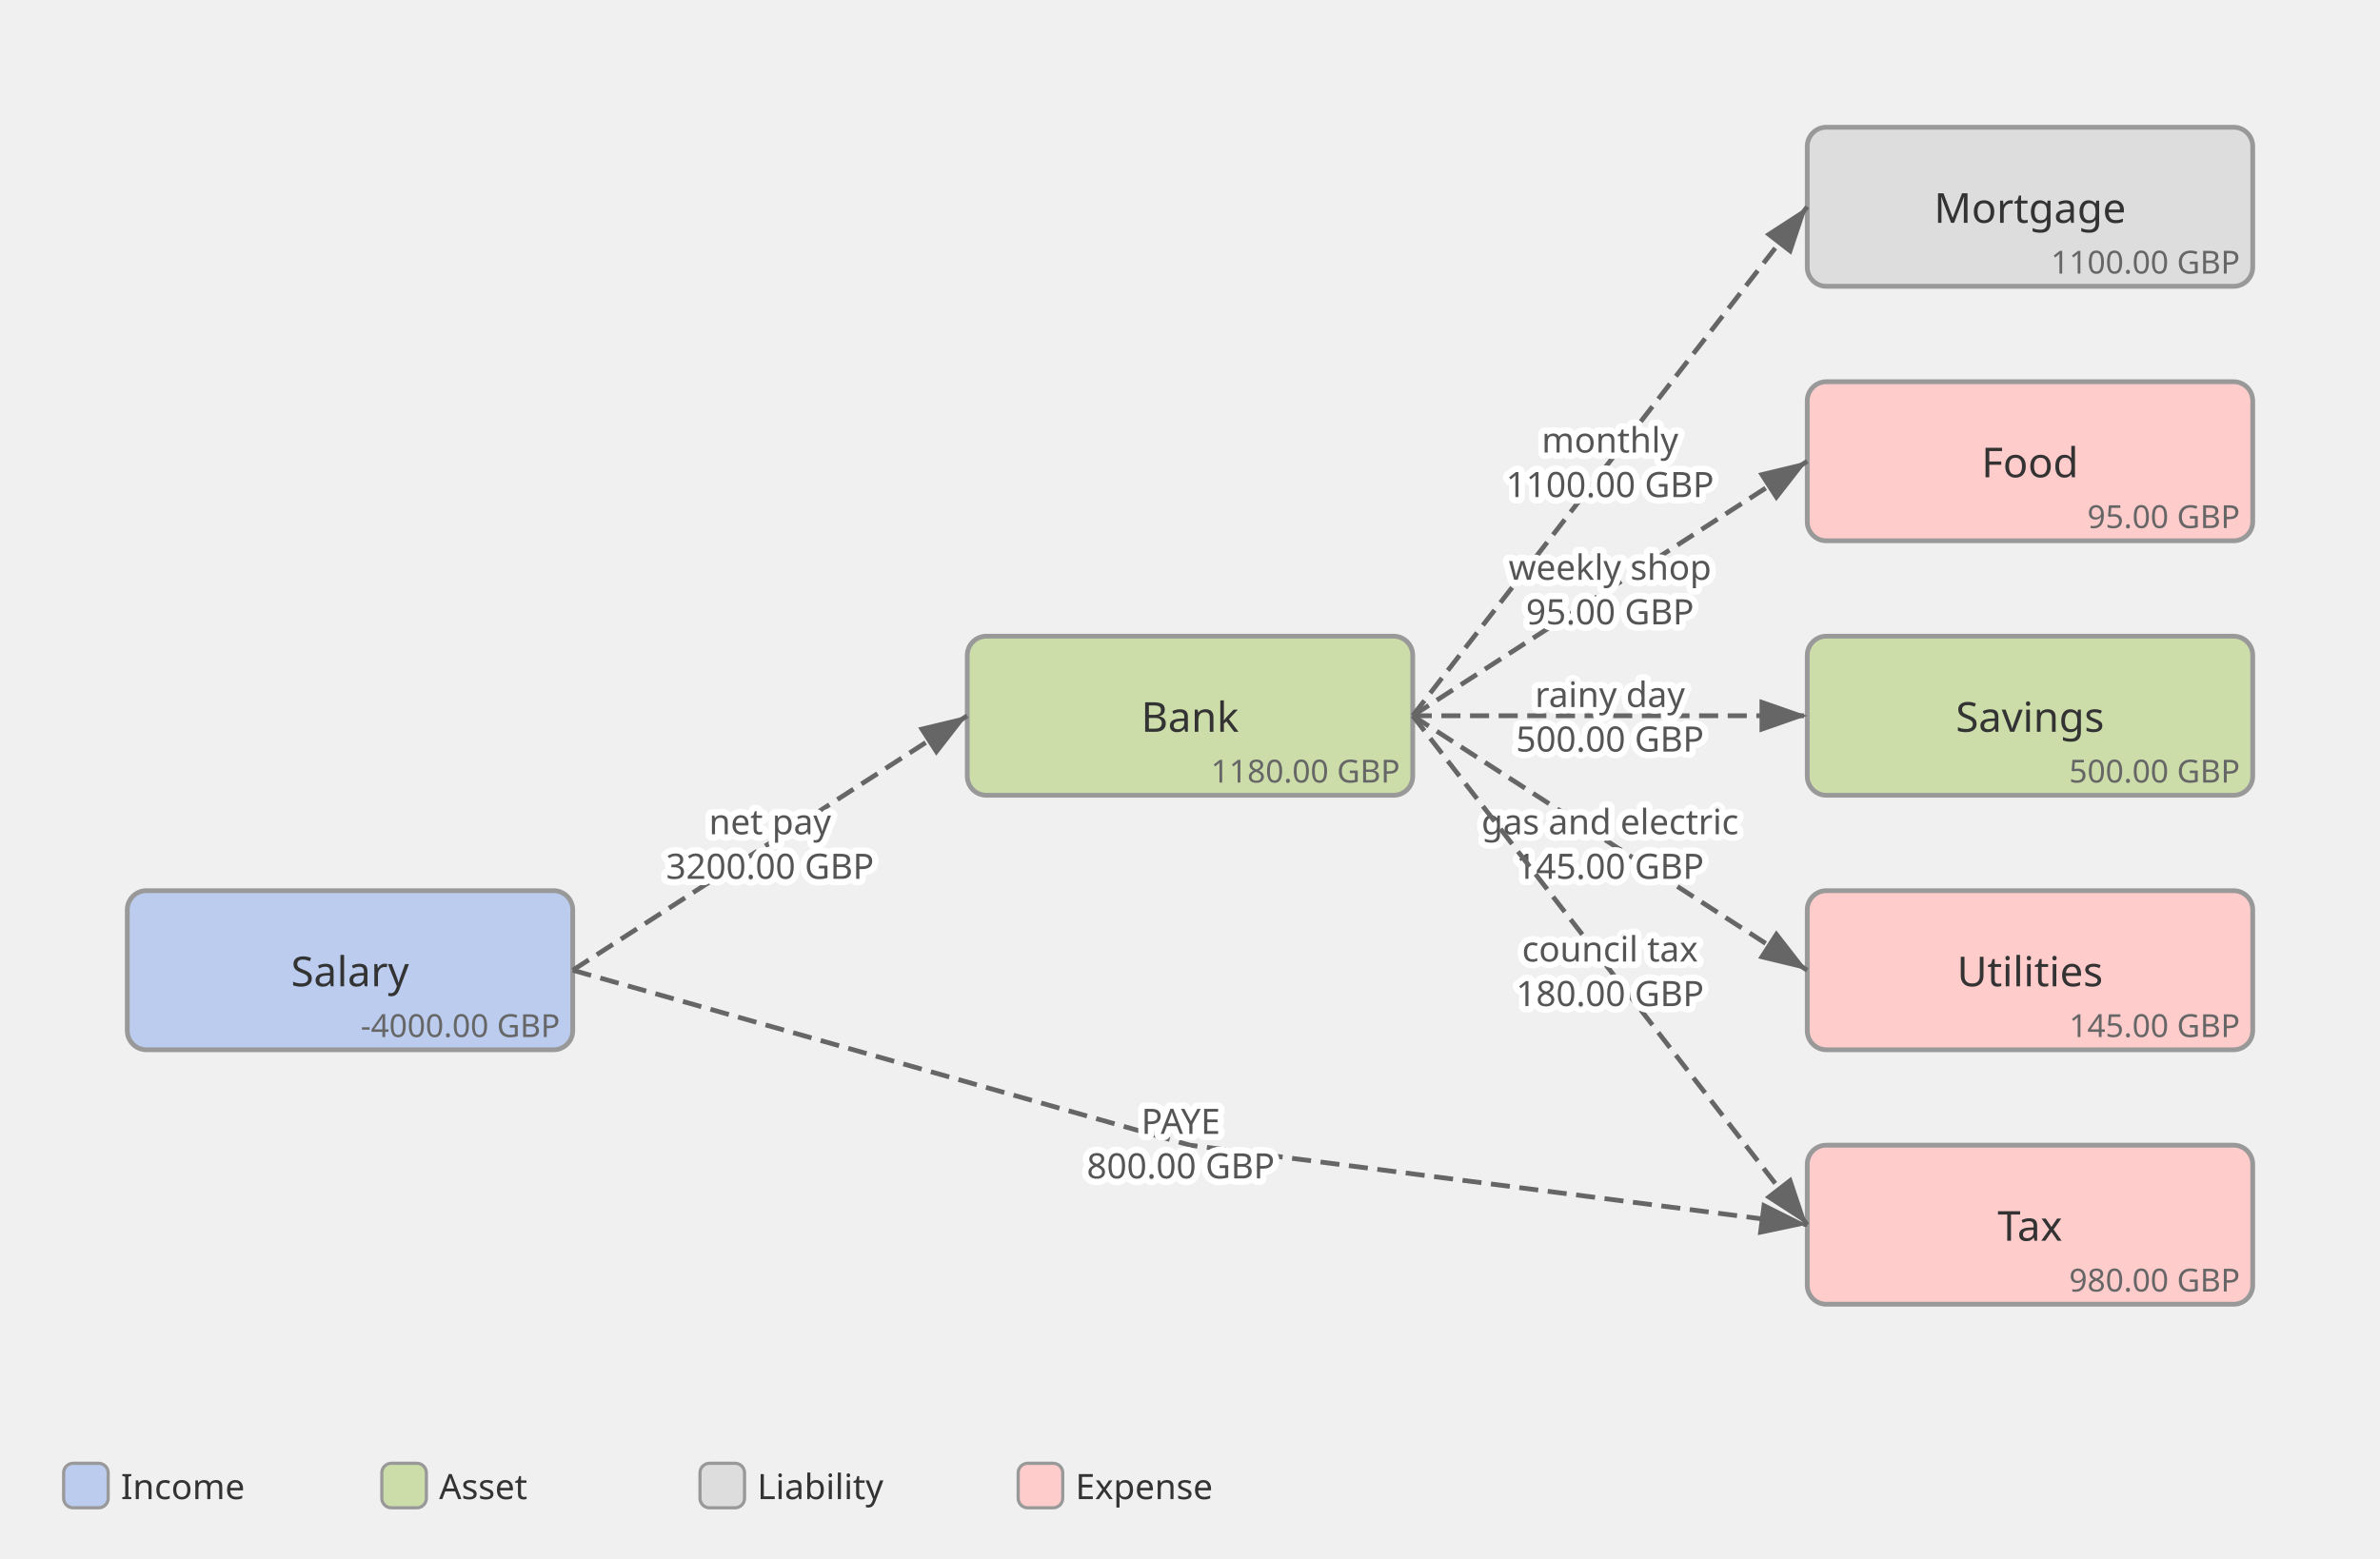
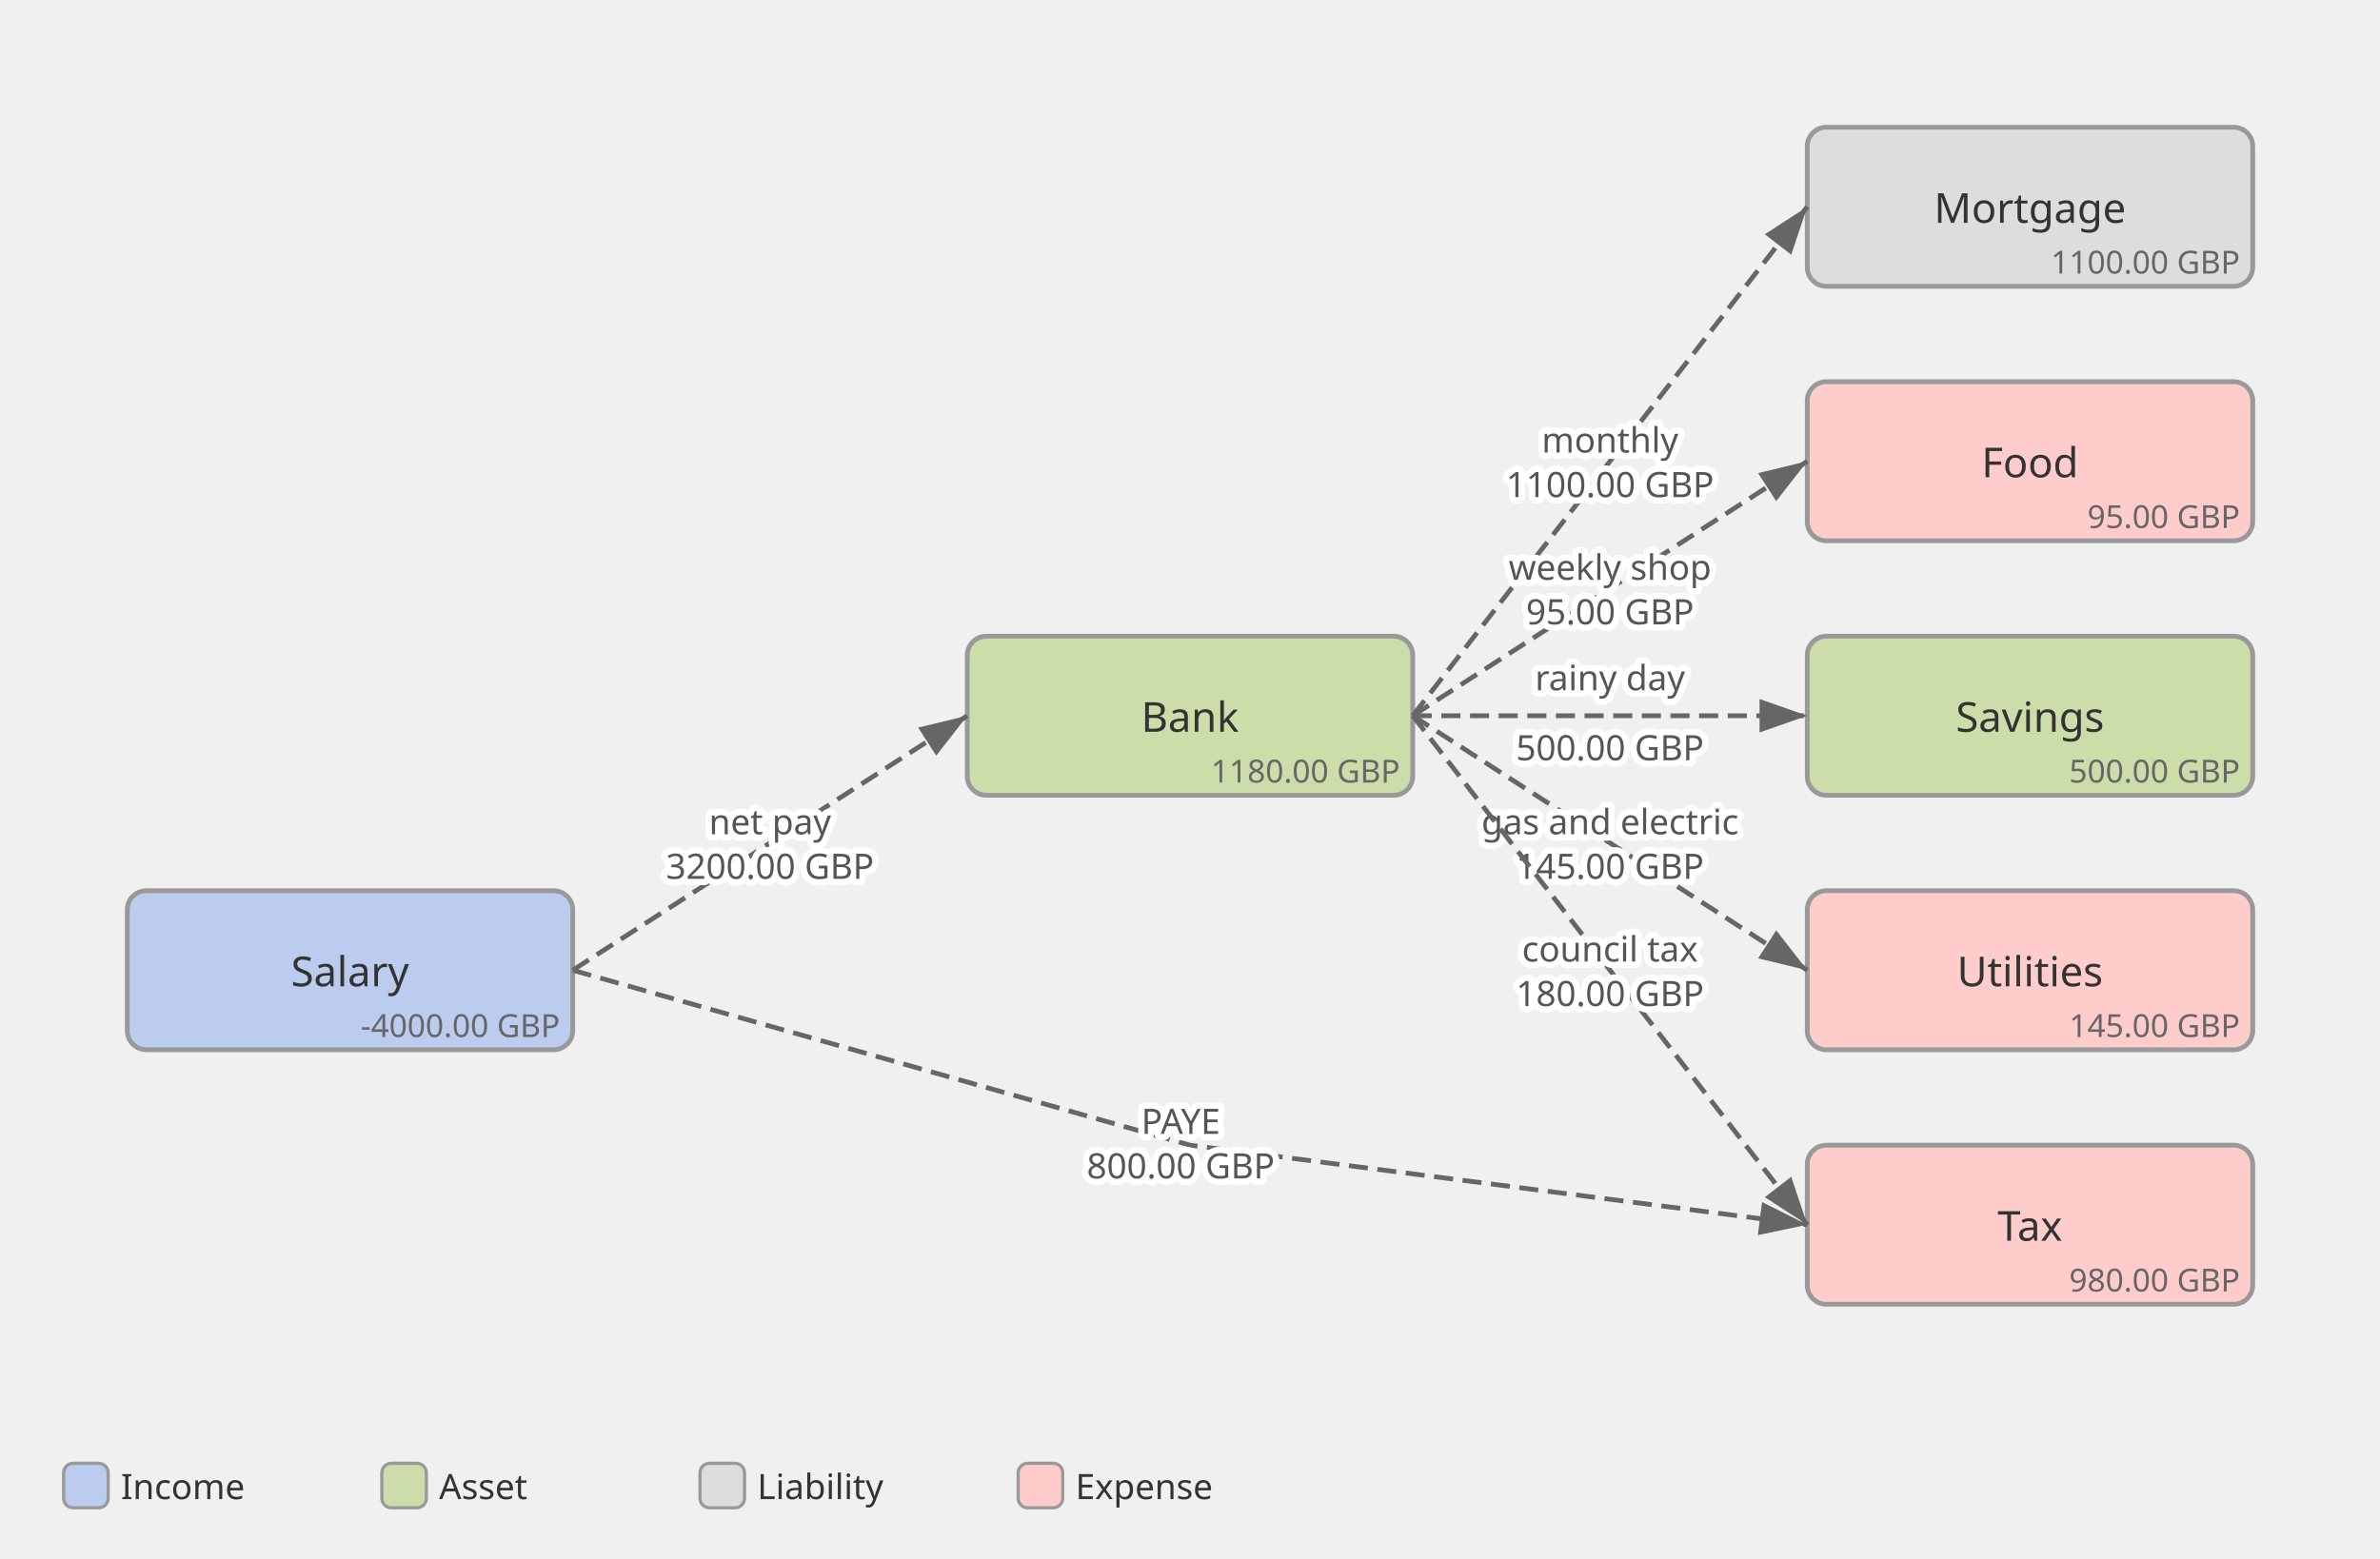
<svg xmlns="http://www.w3.org/2000/svg" viewBox="0 0 748 490" width="748" height="490">
  <defs>
    <marker id="arrowhead" markerWidth="10" markerHeight="7" refX="10" refY="3.5" orient="auto">
      <polygon points="0 0, 10 3.5, 0 7" fill="#666" />
    </marker>
  </defs>
  <style>
  .node rect { stroke: #999; stroke-width: 1.5; rx: 6; ry: 6; }
  .node text { font-family: sans-serif; font-size: 13px; fill: #333; text-anchor: middle; dominant-baseline: central; }
  .node .balance { font-size: 10px; fill: #666; text-anchor: end; dominant-baseline: auto; }
  .edge path { fill: none; stroke: #666; stroke-width: 1.5; marker-end: url(#arrowhead); }
-   .edge text { font-family: sans-serif; font-size: 11px; fill: #555; text-anchor: middle; }
-   .edge text.on-path { dominant-baseline: central; paint-order: stroke; stroke: #fff; stroke-width: 4px; stroke-linejoin: round; }
+   .edge text { font-family: sans-serif; font-size: 11px; fill: #555; text-anchor: middle; paint-order: stroke; stroke: #fff; stroke-width: 4px; stroke-linejoin: round; }
+   .edge text.on-path { dominant-baseline: central; }
  .legend text { font-family: sans-serif; font-size: 11px; fill: #333; dominant-baseline: central; }
  .legend rect { stroke: #999; stroke-width: 1; rx: 3; ry: 3; }
  @keyframes flow {
    from { stroke-dashoffset: 100; }
    to   { stroke-dashoffset: 0; }
  }
  .edge path { stroke-dasharray: 6 3; animation: flow 1.5s linear infinite; }
</style>
  <g class="node" transform="translate(40,280)">
    <rect width="140" height="50" fill="#BCE" />
    <text x="70" y="25">Salary</text>
    <text class="balance" x="140" y="50" dx="-4" dy="-4">-4000.00 GBP</text>
  </g>
  <g class="node" transform="translate(304,200)">
    <rect width="140" height="50" fill="#CDA" />
    <text x="70" y="25">Bank</text>
    <text class="balance" x="140" y="50" dx="-4" dy="-4">1180.00 GBP</text>
  </g>
  <g class="node" transform="translate(568,40)">
    <rect width="140" height="50" fill="#DDD" />
    <text x="70" y="25">Mortgage</text>
    <text class="balance" x="140" y="50" dx="-4" dy="-4">1100.00 GBP</text>
  </g>
  <g class="node" transform="translate(568,120)">
    <rect width="140" height="50" fill="#FCC" />
    <text x="70" y="25">Food</text>
    <text class="balance" x="140" y="50" dx="-4" dy="-4">95.00 GBP</text>
  </g>
  <g class="node" transform="translate(568,200)">
    <rect width="140" height="50" fill="#CDA" />
    <text x="70" y="25">Savings</text>
    <text class="balance" x="140" y="50" dx="-4" dy="-4">500.00 GBP</text>
  </g>
  <g class="node" transform="translate(568,280)">
    <rect width="140" height="50" fill="#FCC" />
    <text x="70" y="25">Utilities</text>
    <text class="balance" x="140" y="50" dx="-4" dy="-4">145.00 GBP</text>
  </g>
  <g class="node" transform="translate(568,360)">
    <rect width="140" height="50" fill="#FCC" />
    <text x="70" y="25">Tax</text>
    <text class="balance" x="140" y="50" dx="-4" dy="-4">980.00 GBP</text>
  </g>
  <g class="edge">
    <path d="M180.0,305.0 L304.0,225.0" style="animation-delay: 0s" />
    <text class="on-path" x="242" y="258">net pay</text>
    <text class="on-path" x="242" y="272">3200.00 GBP</text>
  </g>
  <g class="edge">
    <path d="M180.0,305.0 L374.0,360.0 L568.0,385.0" style="animation-delay: 0.3s" />
    <text class="on-path" x="371.094" y="352.176">PAYE</text>
    <text class="on-path" x="371.094" y="366.176">800.00 GBP</text>
  </g>
  <g class="edge">
    <path d="M444.0,225.0 L568.0,65.0" style="animation-delay: 0.6s" />
    <text class="on-path" x="506" y="138">monthly</text>
    <text class="on-path" x="506" y="152">1100.00 GBP</text>
  </g>
  <g class="edge">
    <path d="M444.0,225.0 L568.0,145.0" style="animation-delay: 0.9s" />
    <text class="on-path" x="506" y="178">weekly shop</text>
    <text class="on-path" x="506" y="192">95.00 GBP</text>
  </g>
  <g class="edge">
    <path d="M444.0,225.0 L568.0,225.0" style="animation-delay: 1.2s" />
-     <text class="on-path" x="506" y="218">rainy day</text>
-     <text class="on-path" x="506" y="232">500.00 GBP</text>
+     <text x="506" y="217">rainy day</text>
+     <text x="506" y="239">500.00 GBP</text>
  </g>
  <g class="edge">
    <path d="M444.0,225.0 L568.0,305.0" style="animation-delay: 1.5s" />
    <text class="on-path" x="506" y="258">gas and electric</text>
    <text class="on-path" x="506" y="272">145.00 GBP</text>
  </g>
  <g class="edge">
    <path d="M444.0,225.0 L568.0,385.0" style="animation-delay: 1.8s" />
    <text class="on-path" x="506" y="298">council tax</text>
    <text class="on-path" x="506" y="312">180.00 GBP</text>
  </g>
  <g class="legend" transform="translate(20,490)" dy="-30">
    <rect x="0" y="-30" width="14" height="14" fill="#BCE" />
    <text x="18" y="-23">Income</text>
    <rect x="100" y="-30" width="14" height="14" fill="#CDA" />
    <text x="118" y="-23">Asset</text>
    <rect x="200" y="-30" width="14" height="14" fill="#DDD" />
    <text x="218" y="-23">Liability</text>
    <rect x="300" y="-30" width="14" height="14" fill="#FCC" />
    <text x="318" y="-23">Expense</text>
  </g>
</svg>
